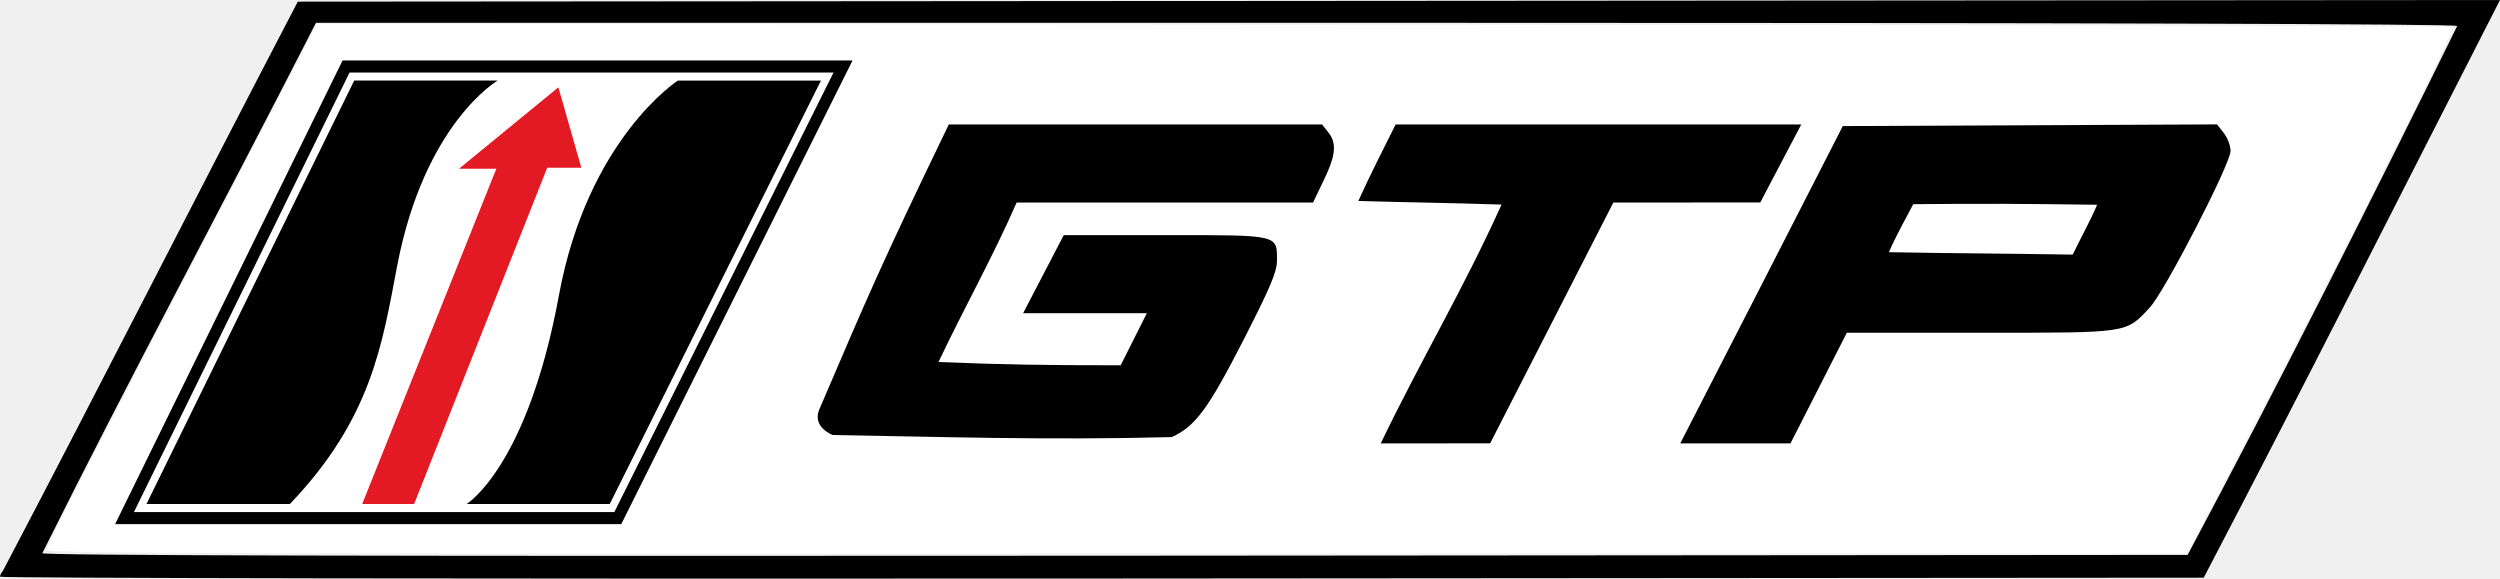
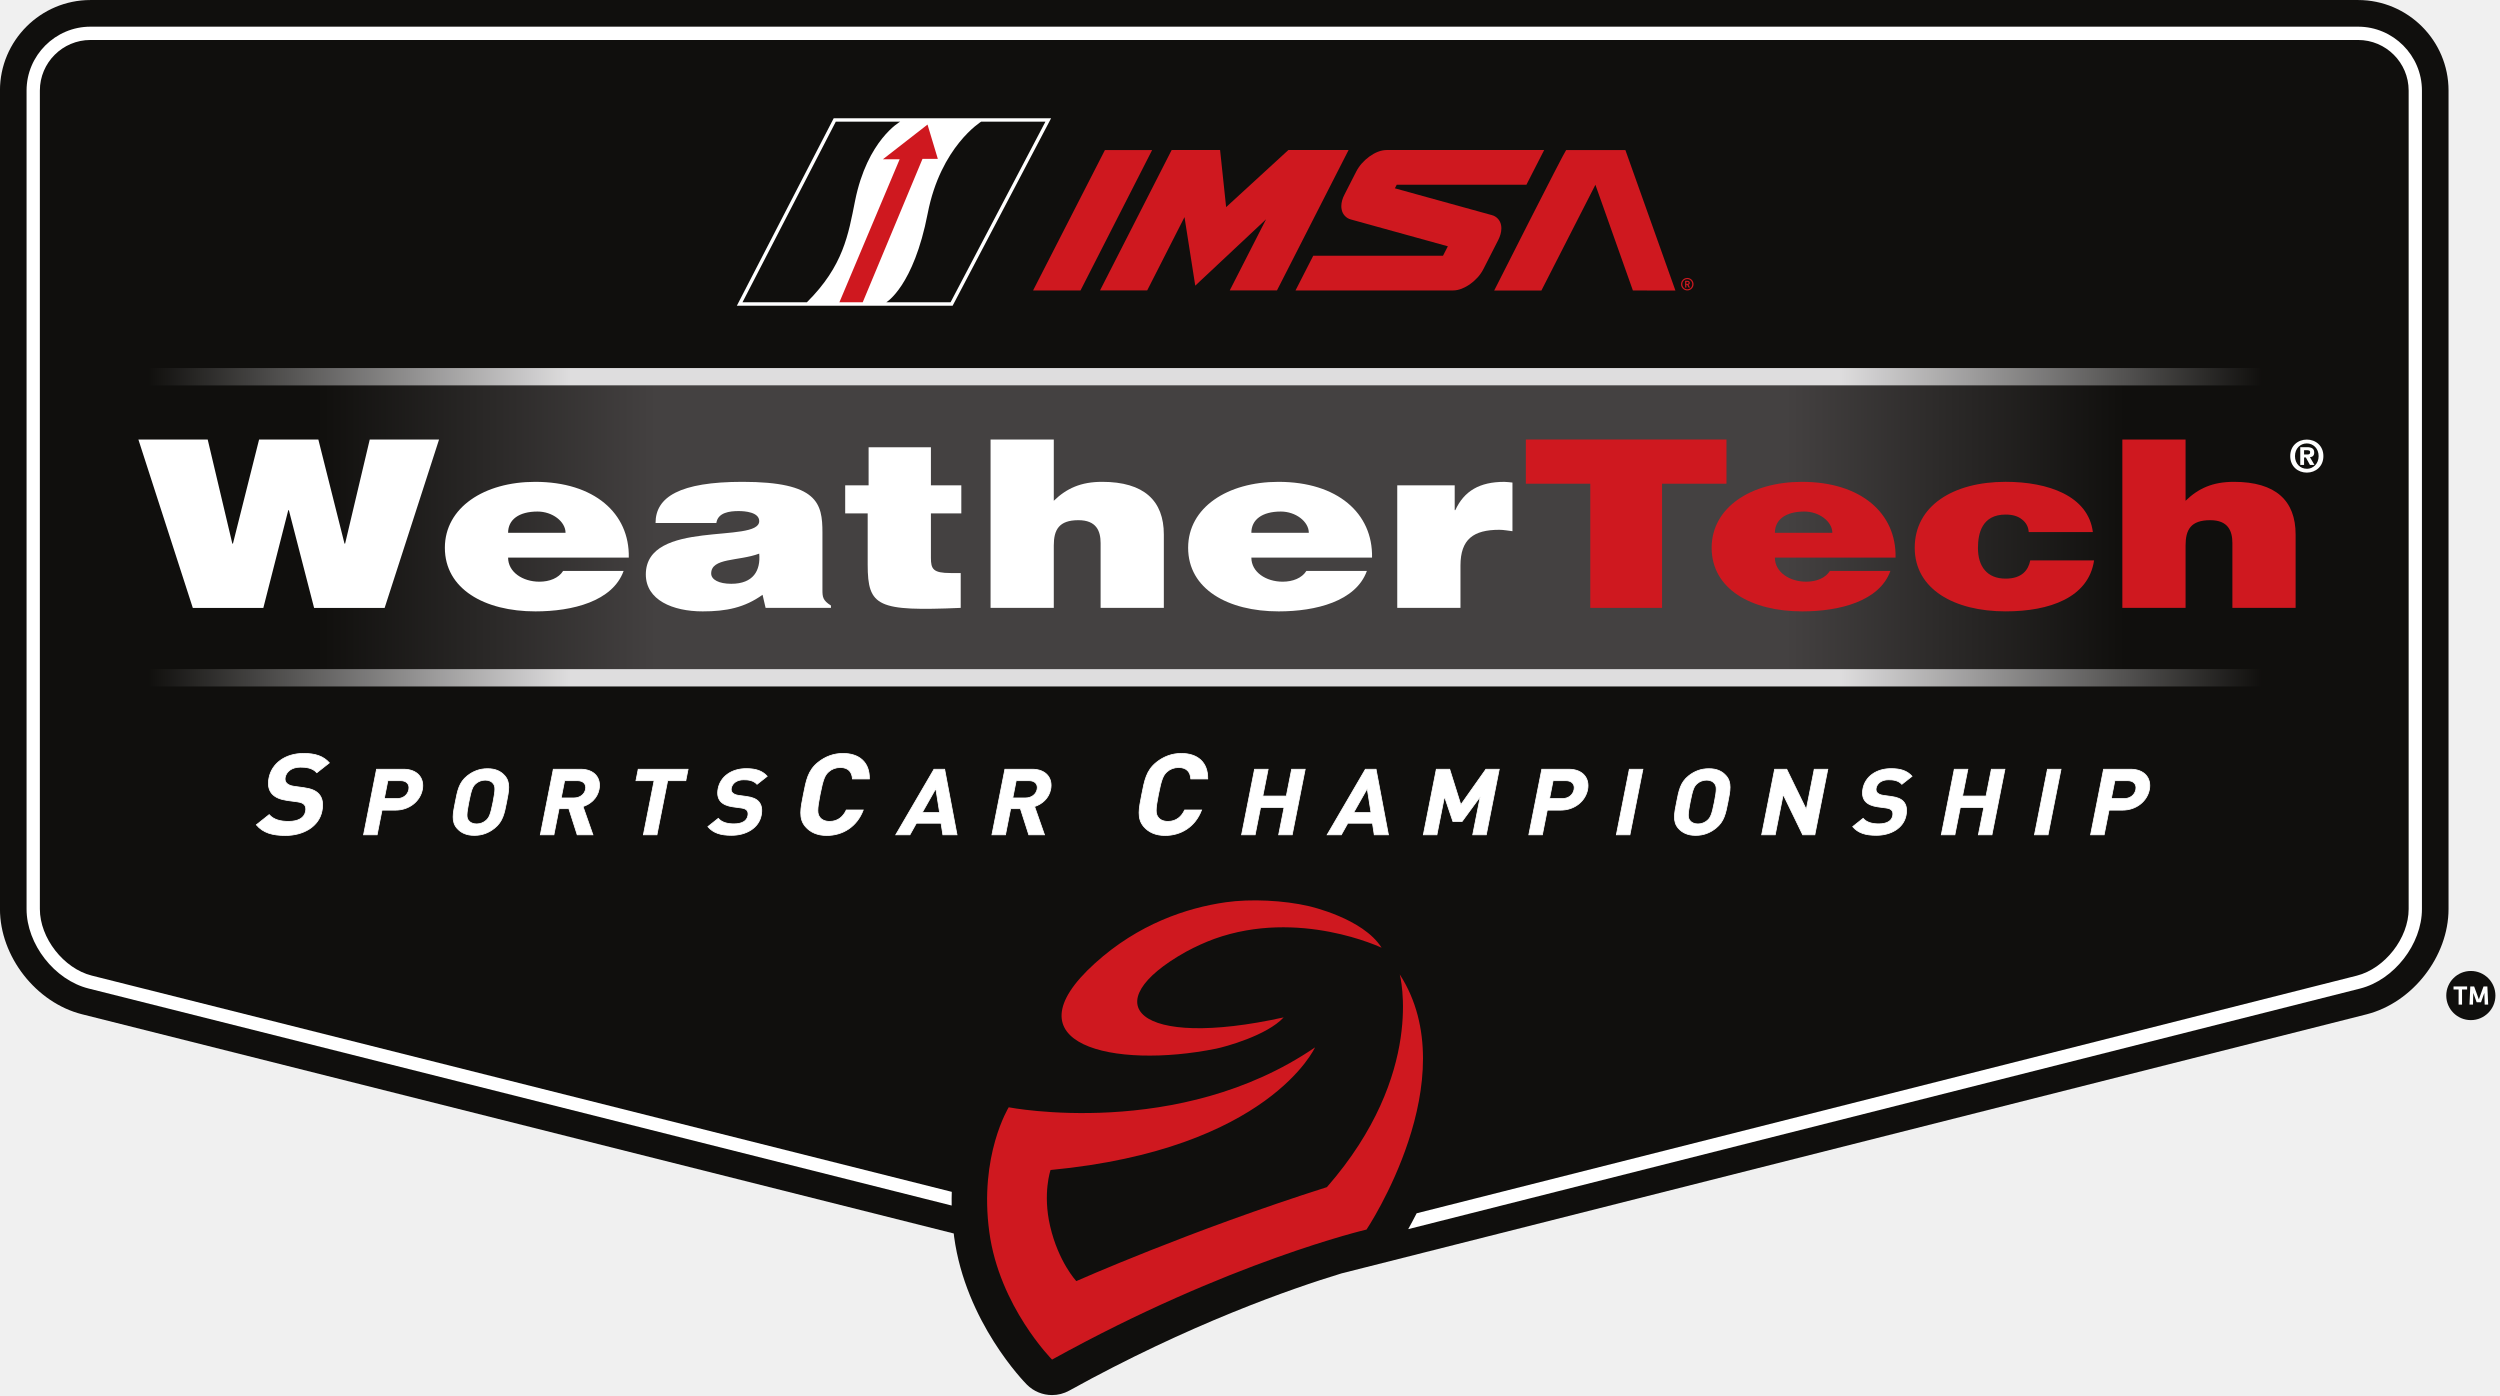
- <svg xmlns="http://www.w3.org/2000/svg" width="368.711" height="85.341" version="1.1" viewBox="0 0 368.711 85.341">
+ <svg xmlns="http://www.w3.org/2000/svg" width="416.53" height="232.43" version="1.1" viewBox="0 0 416.53 232.43" xml:space="preserve">
  <defs>
-     <clipPath id="vlpa">
-       <path d="m0 216h684.1v-216h-684.1z" />
+     <clipPath id="vlpd">
+       <path d="m0 252h396v-252h-396z" />
+     </clipPath>
+     <linearGradient id="vlpa" x2="1" gradientTransform="matrix(279.86 0 0 -279.86 57.97 146.9)" gradientUnits="userSpaceOnUse">
+       <stop style="stop-color:#100f0d" offset="0" />
+       <stop style="stop-color:#100f0d" offset=".1" />
+       <stop style="stop-color:#444141" offset=".25" />
+       <stop style="stop-color:#444141" offset=".75" />
+       <stop style="stop-color:#100f0d" offset=".9" />
+       <stop style="stop-color:#100f0d" offset=".971" />
+       <stop style="stop-color:#100f0d" offset="1" />
+     </linearGradient>
+     <linearGradient id="vlpc" x2="1" gradientTransform="matrix(263.74 0 0 263.74 64.031 165.73)" gradientUnits="userSpaceOnUse">
+       <stop style="stop-color:#100f0d" offset="0" />
+       <stop style="stop-color:#deddde" offset=".2" />
+       <stop style="stop-color:#deddde" offset=".8" />
+       <stop style="stop-color:#100f0d" offset="1" />
+     </linearGradient>
+     <linearGradient id="vlpb" x2="1" gradientTransform="matrix(263.74 0 0 263.74 64.031 128.1)" gradientUnits="userSpaceOnUse">
+       <stop style="stop-color:#100f0d" offset="0" />
+       <stop style="stop-color:#deddde" offset=".2" />
+       <stop style="stop-color:#deddde" offset=".8" />
+       <stop style="stop-color:#100f0d" offset="1" />
+     </linearGradient>
+     <clipPath id="vlpe">
+       <path d="m0 252h396v-252h-396z" />
    </clipPath>
  </defs>
-   <g transform="translate(-15.50563 -69.42271)">
-     <path d="m22.442 150.468c0-0.618 8.487-17.249 23.527-46.104 4.655-8.931 10.23-19.656 12.389-23.832l3.925-7.594 157.394 0.113c86.567 0.062 157.499 0.219 157.628 0.347 0.376 0.376-22.014 44.87-34.909 69.372l-4.369 8.302h-157.792c-146.6 0-157.792-0.043-157.792-0.604z" fill="#fff" stroke-width="1.797" />
-     <path d="m15.506 154.481c0-0.212 0.187-0.59 0.416-0.841 14.087-26.808 28.81-55.835 43.504-83.976l324.791-0.241c-14.545 28.411-28.887 56.928-43.697 85.201l-162.507 0.121c-89.379 0.066-162.507-0.052-162.507-0.264zm362.4-81.226c0-0.306-55.119-0.47-157.9-0.47h-157.9c-14.352 28.097-27.231 51.862-40.36 78.222 0 0.345 48.952 0.462 158.202 0.378l158.202-0.121c13.217-24.769 27.603-53.303 39.757-78.01zm-241.612 56.659c7.354-17.169 9.109-21.376 19.149-42.137h55.046l0.995 1.265c1.362 1.732 0.728 3.879-0.666 6.789l-1.661 3.466h-43.714c-3.483 7.965-7.662 15.392-11.524 23.516 9.682 0.399 16.148 0.484 26.869 0.484 1.287-2.56 2.574-5.12 3.861-7.68h-18.251c1.999-3.84 3.998-7.68 5.997-11.52h14.927c16.932 0 16.516-0.095 16.516 3.782 0 1.624-0.976 3.936-4.92 11.648-5.217 10.203-7.119 12.78-10.599 14.36-18.685 0.484-34.764-0.064-50-0.305 0 0-3.002-1.121-2.025-3.668zm100.664-30.318c-8.424-0.274-12.802-0.294-21.12-0.534 1.836-4.038 3.388-7.041 5.501-11.285h59.827c-2.016 3.835-4.032 7.67-6.048 11.504-7.223 5e-3 -14.447 0.011-21.67 0.016l-18.17 35.513-16.134 6e-3c5.932-12.329 12.081-22.532 17.814-35.22zm50.33-11.579c18.398-0.083 55.194-0.248 55.194-0.248l0.998 1.269c0.549 0.698 0.998 1.886 0.998 2.641 0 1.917-9.76 20.829-11.942 23.139-3.573 3.783-2.867 3.679-24.976 3.679h-19.676c-2.77 5.44-5.539 10.88-8.309 16.32h-16.258c8.009-15.591 15.996-31.192 23.971-46.8zm37.51 11.604c-11.548-0.152-16.832-0.181-27.12-0.084-1.228 2.338-2.546 4.666-3.585 7.08 9.62 0.181 16.273 0.175 27.105 0.356 1.244-2.566 2.652-5.097 3.6-7.352z" stroke-width=".48" />
-     <g transform="matrix(.8634702 0 0 -.9093305 -77.90621 192.4953)">
-       <g clip-path="url(#vlpa)">
-         <g transform="matrix(.6520807 0 0 .6520807 88.30193 17.51426)">
-           <g transform="translate(253.8,165.66)">
-             <path d="m0 0h-133.58l-59.576-115.32h132.58z" />
-           </g>
-           <g transform="translate(191.41,53.341)">
-             <path d="m0 0h-125.84l56.476 109.32h126.78z" fill="#fff" />
-           </g>
-           <g transform="translate(182.76,138.98)">
-             <path d="m0 0h-8.936l-34.86-83.635h-13.603l35.131 83.383h-9.78l26.036 20.258z" fill="#e31a23" fill-rule="evenodd" />
-           </g>
-           <g transform="translate(160.83,160.66)">
-             <path d="m0 0s-19.195-10.596-26.33-46.186c-3.925-19.584-6.75-37.944-28.079-59.132h-37.564l54.41 105.32z" />
-           </g>
-           <g transform="translate(152.72,55.34)">
-             <path d="m0 0s15.894 9.187 24.153 51.82c7.56 39.024 31.167 53.498 31.167 53.498h37.486l-55.32-105.32z" />
-           </g>
+   <g transform="matrix(1.3333 0 0 -1.3333 -60.419 283.73)">
+     <g clip-path="url(#vlpd)">
+       <g transform="translate(339.99 212.8)">
+         <path d="m0 0h-283.37c-6.236 0-11.309-5.073-11.309-11.308v-102.28c0-5.93 4.505-11.708 10.258-13.155l108.93-27.392c0.019-0.138 0.025-0.269 0.044-0.409 1.439-10.655 8.776-18.16 9.088-18.473 0.854-0.861 1.997-1.311 3.151-1.311 0.735 0 1.472 0.182 2.146 0.555 15.03 8.323 27.785 12.752 34.034 14.652l128.08 32.37c5.747 1.453 10.248 7.236 10.248 13.163v102.28c0 6.235-5.073 11.308-11.307 11.308" style="fill:#100f0d" />
+       </g>
+       <g transform="translate(339.99 209.47)">
+         <path d="m0 0h-283.37c-4.391 0-7.985-3.592-7.985-7.982v-102.28c0-4.39 3.486-8.86 7.743-9.93l107.86-27.122c-9e-3 0.586-4e-3 1.154 0.013 1.712l-107.47 27.023c-3.513 0.885-6.484 4.694-6.484 8.317v102.28c0 3.485 2.836 6.319 6.32 6.319h283.37c3.484 0 6.318-2.834 6.318-6.319v-102.28c0-3.624-2.969-7.438-6.483-8.327l-117.48-29.693c-0.377-0.739-0.735-1.405-1.054-1.981l118.94 30.062c4.256 1.075 7.738 5.549 7.738 9.939v102.28c0 4.39-3.591 7.982-7.98 7.982" style="fill:#fff" />
+       </g>
+       <g transform="translate(211.13 64.456)">
+         <path d="m0 0c-17.024-5.401-31.316-11.742-31.316-11.742s-2.229 2.374-3.273 6.865c-0.954 4.108 0.055 7.018 0.055 7.018 27.294 2.596 33.048 15.323 33.048 15.323-17.019-11.646-38.278-7.487-38.278-7.487s-3.724-6.031-2.425-15.584c1.254-9.304 7.841-15.944 7.841-15.944 22.109 12.244 39.297 16.25 39.297 16.25s12.576 18.822 4.153 31.88c0 0 3.321-12.351-9.102-26.579" style="fill:#cf181f" />
+       </g>
+       <g transform="translate(197.31 81.765)">
+         <path d="m0 0c1.053 0.213 6.322 1.629 8.414 3.902-18.4-4.067-23.779 1.728-12.216 8.198 1.191 0.645 2.377 1.182 3.542 1.611 10.606 3.817 20.913-1.103 20.913-1.103-2.33 3.699-9.017 5.175-9.133 5.206-3.071 0.71-7.194 0.927-10.355 0.475-4.873-0.7-10.904-2.706-16.334-7.624-11.204-10.143 2.32-13.272 15.169-10.665" style="fill:#cf181f" />
+       </g>
+     </g>
+     <path d="m57.97 129.17h279.86v35.461h-279.86z" style="fill:url(#vlpa)" />
+     <path d="m64.031 164.64h263.74v2.17h-263.74z" style="fill:url(#vlpc)" />
+     <path d="m64.031 127.02h263.74v2.17h-263.74z" style="fill:url(#vlpb)" />
+     <g transform="translate(16.687 6.0351)">
+       <g transform="translate(-17.249 -6.7645)" clip-path="url(#vlpe)">
+         <g transform="translate(334.22 156.74)">
+           <path d="m0 0c0.213 0 0.339 0.044 0.339 0.29 0 0.229-0.246 0.245-0.426 0.245h-0.334v-0.535zm-0.421-1.311h-0.475v2.223h0.831c0.573 0 0.912-0.164 0.912-0.672 0-0.409-0.241-0.557-0.535-0.579l0.567-0.972h-0.563l-0.512 0.934h-0.225zm0.345 2.693c-0.82 0-1.481-0.634-1.481-1.584s0.661-1.59 1.481-1.584v-6e-3c0.797 0 1.474 0.64 1.474 1.59s-0.677 1.584-1.474 1.584m0-3.649c-1.099 0-2.075 0.76-2.075 2.065s0.976 2.064 2.075 2.064c1.092 0 2.069-0.759 2.069-2.064s-0.977-2.065-2.069-2.065" style="fill:#fff" />
+         </g>
+         <g transform="translate(88.927 145.6)">
+           <path d="m0 0h0.076l3.077 13.003h8.661l-6.799-21.039h-8.814l-3.153 12.215h-0.075l-3.116-12.215h-8.813l-6.799 21.039h8.661l3.076-13.003h0.077l3.267 13.003h7.407z" style="fill:#fff" />
+         </g>
+         <g transform="translate(116.55 146.95)">
+           <path d="m0 0c0 1.402-1.633 2.659-3.495 2.659-2.355 0-3.684-1.023-3.684-2.659zm-7.179-3.098c0-1.811 1.823-3.009 3.912-3.009 1.254 0 2.393 0.438 2.963 1.344h7.56c-1.368-3.799-6.382-5.055-11.017-5.055-6.382 0-11.32 2.805-11.32 7.948 0 5.026 4.9 8.24 11.282 8.24 7.37 0 11.815-3.915 11.701-9.468z" style="fill:#fff" />
+         </g>
+         <g transform="translate(140.75 144.35)">
+           <path d="m0 0c-2.583-0.964-6.002-0.497-6.002-2.484 0-0.76 0.95-1.286 2.507-1.286 2.773 0 3.685 1.666 3.495 3.77m0.798-6.78-0.38 1.637c-2.241-1.607-4.521-2.075-7.483-2.075-3.762 0-7.104 1.432-7.104 4.617 0 6.955 14.169 3.799 14.169 6.663 0 1.11-1.748 1.256-2.583 1.256-1.102 0-2.584-0.175-2.773-1.49h-7.598c0 3.243 3.001 5.143 10.865 5.143 9.421 0 9.99-2.689 9.99-6.341v-7.159c0-0.877 0.038-1.316 1.064-1.958v-0.293z" style="fill:#fff" />
+         </g>
+         <g transform="translate(165.93 137.57)">
+           <path d="m0 0c-10.371-0.438-11.625 0.117-11.625 5.406v6.4h-2.811v3.506h2.926v4.763h7.787v-4.763h3.799v-3.506h-3.799v-5.553c0-1.402 0.266-1.899 2.469-1.899h1.254z" style="fill:#fff" />
+         </g>
+         <g transform="translate(169.66 158.61)">
+           <path d="m0 0h7.901v-7.656c1.596 1.549 3.382 2.367 6.041 2.367 5.242 0 7.711-2.367 7.711-6.575v-9.176h-7.901v8.095c0 1.519-0.532 2.864-2.773 2.864-2.432 0-3.078-1.198-3.078-3.156v-7.803h-7.901z" style="fill:#fff" />
+         </g>
+         <g transform="translate(209.43 146.95)">
+           <path d="m0 0c0 1.402-1.634 2.659-3.495 2.659-2.356 0-3.685-1.023-3.685-2.659zm-7.18-3.098c0-1.811 1.824-3.009 3.913-3.009 1.253 0 2.393 0.438 2.963 1.344h7.56c-1.368-3.799-6.382-5.055-11.017-5.055-6.382 0-11.32 2.805-11.32 7.948 0 5.026 4.9 8.24 11.282 8.24 7.369 0 11.815-3.915 11.7-9.468z" style="fill:#fff" />
+         </g>
+         <g transform="translate(220.48 152.88)">
+           <path d="m0 0h7.18v-3.097h0.076c1.101 2.396 3.039 3.535 6.116 3.535 0.342 0 0.684-0.058 1.025-0.087v-6.078c-0.532 0.058-1.101 0.175-1.633 0.175-3.229 0-4.863-1.169-4.863-4.47v-5.29h-7.901z" style="fill:#fff" />
+         </g>
+         <g transform="translate(236.55 158.61)">
+           <path d="m0 0h25.071v-5.523h-8.052v-15.517h-8.965v15.517h-8.054z" style="fill:#cf181f" />
+         </g>
+         <g transform="translate(274.85 146.95)">
+           <path d="m0 0c0 1.402-1.634 2.659-3.495 2.659-2.356 0-3.685-1.023-3.685-2.659zm-7.18-3.098c0-1.811 1.824-3.009 3.913-3.009 1.253 0 2.393 0.438 2.963 1.344h7.56c-1.368-3.799-6.382-5.055-11.017-5.055-6.382 0-11.32 2.805-11.32 7.948 0 5.026 4.9 8.24 11.282 8.24 7.369 0 11.815-3.915 11.7-9.468z" style="fill:#cf181f" />
+         </g>
+         <g transform="translate(299.39 147.04)">
+           <path d="m0 0c-0.037 0.672-0.342 1.198-0.836 1.578-0.493 0.409-1.177 0.614-2.051 0.614-2.963 0-3.457-2.367-3.457-4.179 0-2.308 1.14-3.828 3.457-3.828 2.051 0 2.85 1.081 3.077 2.279h7.978c-0.685-4.646-5.547-6.37-11.055-6.37-6.42 0-11.358 2.776-11.358 7.948 0 5.231 4.786 8.241 11.358 8.241 5.319 0 10.333-1.754 10.903-6.283z" style="fill:#cf181f" />
+         </g>
+         <g transform="translate(311.09 158.61)">
+           <path d="m0 0h7.901v-7.656c1.596 1.549 3.381 2.367 6.04 2.367 5.243 0 7.711-2.367 7.711-6.575v-9.176h-7.901v8.095c0 1.519-0.531 2.864-2.772 2.864-2.432 0-3.078-1.198-3.078-3.156v-7.803h-7.901z" style="fill:#cf181f" />
+         </g>
+         <g transform="translate(81.548 109.13)">
+           <path d="m0 0c-1.62 0-2.785 0.325-3.637 1.331l1.603 1.273c0.549-0.636 1.421-0.849 2.411-0.849 1.23 0 1.977 0.439 2.137 1.247 0.07 0.354 0.024 0.651-0.162 0.85-0.174 0.184-0.393 0.283-0.874 0.354l-1.257 0.169c-0.89 0.128-1.511 0.396-1.905 0.836-0.415 0.481-0.541 1.133-0.373 1.981 0.357 1.799 2.016 3.06 4.326 3.06 1.469 0 2.467-0.341 3.217-1.176l-1.564-1.231c-0.554 0.608-1.348 0.693-2.052 0.693-1.11 0-1.766-0.58-1.902-1.274-0.051-0.255-0.015-0.525 0.172-0.722 0.173-0.185 0.487-0.34 0.911-0.396l1.226-0.17c0.951-0.127 1.515-0.383 1.886-0.78 0.47-0.509 0.578-1.246 0.401-2.138-0.385-1.954-2.329-3.058-4.564-3.058" style="fill:#fff" />
+           <path d="m0 0c-1.62 0-2.785 0.325-3.637 1.331l1.603 1.273c0.549-0.636 1.421-0.849 2.411-0.849 1.23 0 1.977 0.439 2.137 1.247 0.07 0.354 0.024 0.651-0.162 0.85-0.174 0.184-0.393 0.283-0.874 0.354l-1.257 0.169c-0.89 0.128-1.511 0.396-1.905 0.836-0.415 0.481-0.541 1.133-0.373 1.981 0.357 1.799 2.016 3.06 4.326 3.06 1.469 0 2.467-0.341 3.217-1.176l-1.564-1.231c-0.554 0.608-1.348 0.693-2.052 0.693-1.11 0-1.766-0.58-1.902-1.274-0.051-0.255-0.015-0.525 0.172-0.722 0.173-0.185 0.487-0.34 0.911-0.396l1.226-0.17c0.951-0.127 1.515-0.383 1.886-0.78 0.47-0.509 0.578-1.246 0.401-2.138-0.385-1.954-2.329-3.058-4.564-3.058z" style="fill:none;stroke-miterlimit:10;stroke-width:.098;stroke:#fff" />
+         </g>
+         <g transform="translate(95.928 115.98)">
+           <path d="m0 0h-1.585l-0.443-2.244h1.585c0.767 0 1.342 0.449 1.475 1.116 0.132 0.668-0.264 1.128-1.032 1.128m-0.644-3.684h-1.669l-0.611-3.084h-1.695l1.622 8.196h3.365c1.792 0 2.635-1.162 2.36-2.556-0.276-1.392-1.58-2.556-3.372-2.556" style="fill:#fff" />
+           <path d="m0 0h-1.585l-0.443-2.244h1.585c0.767 0 1.342 0.449 1.475 1.116 0.132 0.668-0.264 1.128-1.032 1.128zm-0.644-3.684h-1.669l-0.611-3.084h-1.695l1.622 8.196h3.365c1.792 0 2.635-1.162 2.36-2.556-0.276-1.392-1.58-2.556-3.372-2.556z" style="fill:none;stroke-miterlimit:10;stroke-width:.098;stroke:#fff" />
+         </g>
+         <g transform="translate(107.52 115.61)">
+           <path d="m0 0c-0.191 0.265-0.535 0.438-0.998 0.438s-0.889-0.173-1.185-0.438c-0.397-0.345-0.557-0.726-0.87-2.302-0.311-1.577-0.301-1.957-0.041-2.302 0.192-0.264 0.548-0.437 1.011-0.437s0.875 0.173 1.172 0.437c0.397 0.345 0.57 0.725 0.882 2.302 0.312 1.576 0.29 1.957 0.029 2.302m0.153-5.571c-0.723-0.575-1.531-0.898-2.518-0.898-0.988 0-1.68 0.323-2.176 0.898-0.713 0.83-0.486 1.853-0.206 3.269s0.459 2.441 1.5 3.27c0.724 0.575 1.544 0.896 2.531 0.896s1.667-0.321 2.163-0.896c0.714-0.829 0.498-1.854 0.218-3.27s-0.47-2.439-1.512-3.269" style="fill:#fff" />
+           <path d="m0 0c-0.191 0.265-0.535 0.438-0.998 0.438s-0.889-0.173-1.185-0.438c-0.397-0.345-0.557-0.726-0.87-2.302-0.311-1.577-0.301-1.957-0.041-2.302 0.192-0.264 0.548-0.437 1.011-0.437s0.875 0.173 1.172 0.437c0.397 0.345 0.57 0.725 0.882 2.302 0.312 1.576 0.29 1.957 0.029 2.302zm0.153-5.571c-0.723-0.575-1.531-0.898-2.518-0.898-0.988 0-1.68 0.323-2.176 0.898-0.713 0.83-0.486 1.853-0.206 3.269s0.459 2.441 1.5 3.27c0.724 0.575 1.544 0.896 2.531 0.896s1.667-0.321 2.163-0.896c0.714-0.829 0.498-1.854 0.218-3.27s-0.47-2.439-1.512-3.269z" style="fill:none;stroke-miterlimit:10;stroke-width:.098;stroke:#fff" />
+         </g>
+         <g transform="translate(118.03 115.98)">
+           <path d="m0 0h-1.597l-0.427-2.163h1.596c0.744 0 1.321 0.448 1.446 1.081 0.126 0.634-0.274 1.082-1.018 1.082m-0.022-6.768-1.048 3.27h-1.219l-0.647-3.27h-1.695l1.622 8.196h3.402c1.768 0 2.59-1.14 2.319-2.51-0.228-1.15-1.112-1.864-2.011-2.152l1.239-3.534z" style="fill:#fff" />
+           <path d="m0 0h-1.597l-0.427-2.163h1.596c0.744 0 1.321 0.448 1.446 1.081 0.126 0.634-0.274 1.082-1.018 1.082zm-0.022-6.768-1.048 3.27h-1.219l-0.647-3.27h-1.695l1.622 8.196h3.402c1.768 0 2.59-1.14 2.319-2.51-0.228-1.15-1.112-1.864-2.011-2.152l1.239-3.534z" style="fill:none;stroke-miterlimit:10;stroke-width:.098;stroke:#fff" />
+         </g>
+         <g transform="translate(129.31 115.98)">
+           <path d="m0 0-1.339-6.768h-1.694l1.339 6.768h-2.268l0.283 1.428h6.23l-0.283-1.428z" style="fill:#fff" />
+           <path d="m0 0-1.339-6.768h-1.694l1.339 6.768h-2.268l0.283 1.428h6.23l-0.283-1.428z" style="fill:none;stroke-miterlimit:10;stroke-width:.098;stroke:#fff" />
+         </g>
+         <g transform="translate(137.29 109.15)">
+           <path d="m0 0c-1.316 0-2.264 0.265-2.956 1.082l1.303 1.036c0.446-0.517 1.155-0.69 1.96-0.69 1 0 1.606 0.356 1.736 1.012 0.058 0.288 0.02 0.53-0.132 0.691-0.14 0.149-0.319 0.23-0.71 0.288l-1.021 0.138c-0.723 0.104-1.229 0.322-1.549 0.678-0.336 0.392-0.439 0.922-0.302 1.613 0.289 1.462 1.638 2.485 3.516 2.485 1.194 0 2.006-0.275 2.614-0.955l-1.271-1.001c-0.451 0.495-1.095 0.564-1.667 0.564-0.903 0-1.435-0.472-1.547-1.036-0.041-0.207-0.011-0.426 0.14-0.588 0.141-0.148 0.397-0.275 0.74-0.322l0.997-0.138c0.772-0.103 1.231-0.31 1.533-0.633 0.382-0.414 0.47-1.012 0.327-1.738-0.315-1.589-1.895-2.486-3.711-2.486" style="fill:#fff" />
+           <path d="m0 0c-1.316 0-2.264 0.265-2.956 1.082l1.303 1.036c0.446-0.517 1.155-0.69 1.96-0.69 1 0 1.606 0.356 1.736 1.012 0.058 0.288 0.02 0.53-0.132 0.691-0.14 0.149-0.319 0.23-0.71 0.288l-1.021 0.138c-0.723 0.104-1.229 0.322-1.549 0.678-0.336 0.392-0.439 0.922-0.302 1.613 0.289 1.462 1.638 2.485 3.516 2.485 1.194 0 2.006-0.275 2.614-0.955l-1.271-1.001c-0.451 0.495-1.095 0.564-1.667 0.564-0.903 0-1.435-0.472-1.547-1.036-0.041-0.207-0.011-0.426 0.14-0.588 0.141-0.148 0.397-0.275 0.74-0.322l0.997-0.138c0.772-0.103 1.231-0.31 1.533-0.633 0.382-0.414 0.47-1.012 0.327-1.738-0.315-1.589-1.895-2.486-3.711-2.486z" style="fill:none;stroke-miterlimit:10;stroke-width:.098;stroke:#fff" />
+         </g>
+         <g transform="translate(149.19 109.13)">
+           <path d="m0 0c-1.17 0-2.052 0.396-2.661 1.104-0.879 1.02-0.599 2.28-0.255 4.022 0.345 1.741 0.564 3.002 1.846 4.021 0.89 0.707 1.928 1.105 3.098 1.105 1.995 0 3.343-1.077 3.3-3.187h-2.115c-0.05 0.807-0.467 1.43-1.517 1.43-0.57 0-1.074-0.197-1.438-0.523-0.489-0.425-0.705-0.907-1.089-2.846-0.384-1.94-0.358-2.422-0.037-2.847 0.235-0.325 0.661-0.524 1.231-0.524 1.049 0 1.713 0.623 2.082 1.431h2.116c-0.792-2.111-2.581-3.186-4.561-3.186" style="fill:#fff" />
+           <path d="m0 0c-1.17 0-2.052 0.396-2.661 1.104-0.879 1.02-0.599 2.28-0.255 4.022 0.345 1.741 0.564 3.002 1.846 4.021 0.89 0.707 1.928 1.105 3.098 1.105 1.995 0 3.343-1.077 3.3-3.187h-2.115c-0.05 0.807-0.467 1.43-1.517 1.43-0.57 0-1.074-0.197-1.438-0.523-0.489-0.425-0.705-0.907-1.089-2.846-0.384-1.94-0.358-2.422-0.037-2.847 0.235-0.325 0.661-0.524 1.231-0.524 1.049 0 1.713 0.623 2.082 1.431h2.116c-0.792-2.111-2.581-3.186-4.561-3.186z" style="fill:none;stroke-miterlimit:10;stroke-width:.098;stroke:#fff" />
+         </g>
+         <g transform="translate(162.82 114.99)">
+           <path d="m0 0-1.687-2.981h2.158zm0.88-5.778-0.225 1.45h-3.085l-0.81-1.45h-1.769l4.78 8.195h1.33l1.547-8.195z" style="fill:#fff" />
+           <path d="m0 0-1.687-2.981h2.158zm0.88-5.778-0.225 1.45h-3.085l-0.81-1.45h-1.769l4.78 8.195h1.33l1.547-8.195z" style="fill:none;stroke-miterlimit:10;stroke-width:.098;stroke:#fff" />
+         </g>
+         <g transform="translate(174.46 115.98)">
+           <path d="m0 0h-1.597l-0.427-2.163h1.596c0.744 0 1.321 0.448 1.446 1.081 0.126 0.634-0.274 1.082-1.018 1.082m-0.022-6.768-1.048 3.27h-1.219l-0.647-3.27h-1.695l1.622 8.196h3.402c1.768 0 2.59-1.14 2.319-2.51-0.228-1.15-1.112-1.864-2.011-2.152l1.239-3.534z" style="fill:#fff" />
+           <path d="m0 0h-1.597l-0.427-2.163h1.596c0.744 0 1.321 0.448 1.446 1.081 0.126 0.634-0.274 1.082-1.018 1.082zm-0.022-6.768-1.048 3.27h-1.219l-0.647-3.27h-1.695l1.622 8.196h3.402c1.768 0 2.59-1.14 2.319-2.51-0.228-1.15-1.112-1.864-2.011-2.152l1.239-3.534z" style="fill:none;stroke-miterlimit:10;stroke-width:.098;stroke:#fff" />
+         </g>
+         <g transform="translate(191.47 109.13)">
+           <path d="m0 0c-1.17 0-2.052 0.396-2.661 1.104-0.879 1.02-0.599 2.28-0.255 4.022 0.345 1.741 0.564 3.002 1.846 4.021 0.89 0.707 1.928 1.105 3.098 1.105 1.995 0 3.343-1.077 3.3-3.187h-2.115c-0.05 0.807-0.467 1.43-1.517 1.43-0.57 0-1.074-0.197-1.438-0.523-0.489-0.425-0.705-0.907-1.089-2.846-0.384-1.94-0.358-2.422-0.037-2.847 0.235-0.325 0.661-0.524 1.231-0.524 1.049 0 1.713 0.623 2.082 1.431h2.116c-0.792-2.111-2.581-3.186-4.561-3.186" style="fill:#fff" />
+           <path d="m0 0c-1.17 0-2.052 0.396-2.661 1.104-0.879 1.02-0.599 2.28-0.255 4.022 0.345 1.741 0.564 3.002 1.846 4.021 0.89 0.707 1.928 1.105 3.098 1.105 1.995 0 3.343-1.077 3.3-3.187h-2.115c-0.05 0.807-0.467 1.43-1.517 1.43-0.57 0-1.074-0.197-1.438-0.523-0.489-0.425-0.705-0.907-1.089-2.846-0.384-1.94-0.358-2.422-0.037-2.847 0.235-0.325 0.661-0.524 1.231-0.524 1.049 0 1.713 0.623 2.082 1.431h2.116c-0.792-2.111-2.581-3.186-4.561-3.186z" style="fill:none;stroke-miterlimit:10;stroke-width:.098;stroke:#fff" />
+         </g>
+         <g transform="translate(205.66 109.21)">
+           <path d="m0 0 0.679 3.43h-2.938l-0.679-3.43h-1.695l1.622 8.195h1.696l-0.664-3.349h2.938l0.663 3.349h1.695l-1.622-8.195z" style="fill:#fff" />
+           <path d="m0 0 0.679 3.43h-2.938l-0.679-3.43h-1.695l1.622 8.195h1.696l-0.664-3.349h2.938l0.663 3.349h1.695l-1.622-8.195z" style="fill:none;stroke-miterlimit:10;stroke-width:.098;stroke:#fff" />
+         </g>
+         <g transform="translate(216.73 114.99)">
+           <path d="m0 0-1.687-2.981h2.158zm0.88-5.778-0.225 1.45h-3.085l-0.81-1.45h-1.769l4.78 8.195h1.33l1.547-8.195z" style="fill:#fff" />
+           <path d="m0 0-1.687-2.981h2.158zm0.88-5.778-0.225 1.45h-3.085l-0.81-1.45h-1.769l4.78 8.195h1.33l1.547-8.195z" style="fill:none;stroke-miterlimit:10;stroke-width:.098;stroke:#fff" />
+         </g>
+         <g transform="translate(229.91 109.21)">
+           <path d="m0 0 0.945 4.777-2.273-3.108h-1.146l-1.054 3.108-0.946-4.777h-1.695l1.622 8.195h1.671l1.391-4.431 3.131 4.431h1.671l-1.622-8.195z" style="fill:#fff" />
+           <path d="m0 0 0.945 4.777-2.273-3.108h-1.146l-1.054 3.108-0.946-4.777h-1.695l1.622 8.195h1.671l1.391-4.431 3.131 4.431h1.671l-1.622-8.195z" style="fill:none;stroke-miterlimit:10;stroke-width:.098;stroke:#fff" />
+         </g>
+         <g transform="translate(241.54 115.98)">
+           <path d="m0 0h-1.585l-0.443-2.244h1.585c0.767 0 1.342 0.449 1.475 1.116 0.132 0.668-0.264 1.128-1.032 1.128m-0.644-3.684h-1.669l-0.611-3.084h-1.695l1.622 8.196h3.365c1.792 0 2.635-1.162 2.36-2.556-0.276-1.392-1.58-2.556-3.372-2.556" style="fill:#fff" />
+           <path d="m0 0h-1.585l-0.443-2.244h1.585c0.767 0 1.342 0.449 1.475 1.116 0.132 0.668-0.264 1.128-1.032 1.128zm-0.644-3.684h-1.669l-0.611-3.084h-1.695l1.622 8.196h3.365c1.792 0 2.635-1.162 2.36-2.556-0.276-1.392-1.58-2.556-3.372-2.556z" style="fill:none;stroke-miterlimit:10;stroke-width:.098;stroke:#fff" />
+         </g>
+         <g transform="translate(247.86 109.21)">
+           <path d="m0 0 1.622 8.195h1.695l-1.622-8.195z" style="fill:#fff" />
+           <path d="m0 0 1.622 8.195h1.695l-1.622-8.195z" style="fill:none;stroke-miterlimit:10;stroke-width:.098;stroke:#fff" />
+         </g>
+         <g transform="translate(260.14 115.61)">
+           <path d="m0 0c-0.192 0.265-0.536 0.438-0.999 0.438s-0.887-0.173-1.184-0.438c-0.397-0.345-0.557-0.726-0.87-2.302-0.311-1.577-0.301-1.957-0.041-2.302 0.192-0.264 0.548-0.437 1.011-0.437s0.875 0.173 1.172 0.437c0.397 0.345 0.57 0.725 0.882 2.302 0.312 1.576 0.29 1.957 0.029 2.302m0.153-5.571c-0.723-0.575-1.531-0.898-2.518-0.898-0.988 0-1.68 0.323-2.176 0.898-0.713 0.83-0.486 1.853-0.206 3.269s0.459 2.441 1.5 3.27c0.724 0.575 1.544 0.896 2.531 0.896s1.667-0.321 2.163-0.896c0.714-0.829 0.498-1.854 0.218-3.27s-0.47-2.439-1.512-3.269" style="fill:#fff" />
+           <path d="m0 0c-0.192 0.265-0.536 0.438-0.999 0.438s-0.887-0.173-1.184-0.438c-0.397-0.345-0.557-0.726-0.87-2.302-0.311-1.577-0.301-1.957-0.041-2.302 0.192-0.264 0.548-0.437 1.011-0.437s0.875 0.173 1.172 0.437c0.397 0.345 0.57 0.725 0.882 2.302 0.312 1.576 0.29 1.957 0.029 2.302zm0.153-5.571c-0.723-0.575-1.531-0.898-2.518-0.898-0.988 0-1.68 0.323-2.176 0.898-0.713 0.83-0.486 1.853-0.206 3.269s0.459 2.441 1.5 3.27c0.724 0.575 1.544 0.896 2.531 0.896s1.667-0.321 2.163-0.896c0.714-0.829 0.498-1.854 0.218-3.27s-0.47-2.439-1.512-3.269z" style="fill:none;stroke-miterlimit:10;stroke-width:.098;stroke:#fff" />
+         </g>
+         <g transform="translate(271.15 109.21)">
+           <path d="m0 0-2.442 5.03-0.996-5.03h-1.695l1.622 8.195h1.512l2.445-5.018 0.993 5.018h1.695l-1.622-8.195z" style="fill:#fff" />
+           <path d="m0 0-2.442 5.03-0.996-5.03h-1.695l1.622 8.195h1.512l2.445-5.018 0.993 5.018h1.695l-1.622-8.195z" style="fill:none;stroke-miterlimit:10;stroke-width:.098;stroke:#fff" />
+         </g>
+         <g transform="translate(280.35 109.15)">
+           <path d="m0 0c-1.316 0-2.264 0.265-2.956 1.082l1.303 1.036c0.446-0.517 1.155-0.69 1.96-0.69 1 0 1.607 0.356 1.736 1.012 0.058 0.288 0.02 0.53-0.132 0.691-0.14 0.149-0.319 0.23-0.71 0.288l-1.021 0.138c-0.723 0.104-1.229 0.322-1.549 0.678-0.336 0.392-0.439 0.922-0.302 1.613 0.289 1.462 1.638 2.485 3.516 2.485 1.194 0 2.006-0.275 2.614-0.955l-1.271-1.001c-0.451 0.495-1.094 0.564-1.668 0.564-0.903 0-1.434-0.472-1.545-1.036-0.041-0.207-0.012-0.426 0.138-0.588 0.142-0.148 0.397-0.275 0.741-0.322l0.998-0.138c0.771-0.103 1.23-0.31 1.532-0.633 0.382-0.414 0.47-1.012 0.327-1.738-0.315-1.589-1.895-2.486-3.711-2.486" style="fill:#fff" />
+           <path d="m0 0c-1.316 0-2.264 0.265-2.956 1.082l1.303 1.036c0.446-0.517 1.155-0.69 1.96-0.69 1 0 1.607 0.356 1.736 1.012 0.058 0.288 0.02 0.53-0.132 0.691-0.14 0.149-0.319 0.23-0.71 0.288l-1.021 0.138c-0.723 0.104-1.229 0.322-1.549 0.678-0.336 0.392-0.439 0.922-0.302 1.613 0.289 1.462 1.638 2.485 3.516 2.485 1.194 0 2.006-0.275 2.614-0.955l-1.271-1.001c-0.451 0.495-1.094 0.564-1.668 0.564-0.903 0-1.434-0.472-1.545-1.036-0.041-0.207-0.012-0.426 0.138-0.588 0.142-0.148 0.397-0.275 0.741-0.322l0.998-0.138c0.771-0.103 1.23-0.31 1.532-0.633 0.382-0.414 0.47-1.012 0.327-1.738-0.315-1.589-1.895-2.486-3.711-2.486z" style="fill:none;stroke-miterlimit:10;stroke-width:.098;stroke:#fff" />
+         </g>
+         <g transform="translate(293.1 109.21)">
+           <path d="m0 0 0.679 3.43h-2.938l-0.679-3.43h-1.695l1.622 8.195h1.696l-0.664-3.349h2.938l0.663 3.349h1.695l-1.622-8.195z" style="fill:#fff" />
+           <path d="m0 0 0.679 3.43h-2.938l-0.679-3.43h-1.695l1.622 8.195h1.696l-0.664-3.349h2.938l0.663 3.349h1.695l-1.622-8.195z" style="fill:none;stroke-miterlimit:10;stroke-width:.098;stroke:#fff" />
+         </g>
+         <g transform="translate(300.11 109.21)">
+           <path d="m0 0 1.622 8.195h1.695l-1.622-8.195z" style="fill:#fff" />
+           <path d="m0 0 1.622 8.195h1.695l-1.622-8.195z" style="fill:none;stroke-miterlimit:10;stroke-width:.098;stroke:#fff" />
+         </g>
+         <g transform="translate(311.74 115.98)">
+           <path d="m0 0h-1.585l-0.443-2.244h1.585c0.767 0 1.342 0.449 1.475 1.116 0.132 0.668-0.264 1.128-1.032 1.128m-0.644-3.684h-1.669l-0.611-3.084h-1.695l1.622 8.196h3.365c1.792 0 2.635-1.162 2.36-2.556-0.276-1.392-1.58-2.556-3.372-2.556" style="fill:#fff" />
+           <path d="m0 0h-1.585l-0.443-2.244h1.585c0.767 0 1.342 0.449 1.475 1.116 0.132 0.668-0.264 1.128-1.032 1.128zm-0.644-3.684h-1.669l-0.611-3.084h-1.695l1.622 8.196h3.365c1.792 0 2.635-1.162 2.36-2.556-0.276-1.392-1.58-2.556-3.372-2.556z" style="fill:none;stroke-miterlimit:10;stroke-width:.098;stroke:#fff" />
+         </g>
+         <g transform="translate(357.71 89.127)">
+           <path d="m0 0c0-1.695-1.375-3.071-3.07-3.071-1.697 0-3.072 1.376-3.072 3.071s1.375 3.071 3.072 3.071c1.695 0 3.07-1.376 3.07-3.071" style="fill:#100f0d" />
+         </g>
+         <g transform="translate(353.11 89.883)">
+           <path d="m0 0h-0.634v0.379h1.698v-0.379h-0.635v-1.89h-0.429z" style="fill:#fff" />
+         </g>
+         <g transform="translate(355.91 88.286)">
+           <path d="m0 0h-0.545l-0.42 1.176-0.038-1.47h-0.438l0.101 2.27h0.481l0.587-1.613 0.585 1.613h0.482l0.101-2.27h-0.438l-0.039 1.47z" style="fill:#fff" />
+         </g>
+         <g transform="translate(178.29 199.4)">
+           <path d="m0 0h-28.622l-12.766-24.71h28.409z" style="fill:#100f0d" />
+         </g>
+         <g transform="translate(164.92 175.33)">
+           <path d="m0 0h-26.964l12.101 23.424h27.167z" style="fill:#fff" />
+         </g>
+         <g transform="translate(163.07 193.68)">
+           <path d="m0 0h-1.915l-7.47-17.921h-2.914l7.528 17.867h-2.096l5.578 4.341z" style="fill-rule:evenodd;fill:#cf181f" />
+         </g>
+         <g transform="translate(158.37 198.33)">
+           <path d="m0 0s-4.113-2.271-5.642-9.896c-0.841-4.197-1.446-8.131-6.017-12.671h-8.049l11.659 22.567z" style="fill:#100f0d" />
+         </g>
+         <g transform="translate(156.63 175.76)">
+           <path d="m0 0s3.406 1.969 5.175 11.104c1.62 8.362 6.679 11.463 6.679 11.463h8.032l-11.854-22.567z" style="fill:#100f0d" />
+         </g>
+         <g transform="translate(183.95 194.78)">
+           <path d="m0 0-8.979-17.547h5.928l8.95 17.547z" style="fill:#cf181f" />
+         </g>
+         <g transform="translate(206.88 194.79)">
+           <path d="m0 0-7.783-7.14-0.756 7.14h-6.049l-8.954-17.55h5.894l4.663 9.163 1.344-8.566 8.849 8.296-4.539-8.893h5.9l8.952 17.55z" style="fill:#cf181f" />
+         </g>
+         <g transform="translate(233.49 184.98)">
+           <path d="m0 0c0 0.132-4e-3 0.269-0.036 0.412-0.098 0.609-0.573 1.121-1.173 1.265l-12.097 3.344 0.234 0.449h16.206l2.215 4.335h-19.665c-0.376 0-0.75-0.076-1.121-0.225-0.362-0.142-0.71-0.339-1.05-0.585-0.343-0.248-0.657-0.536-0.946-0.857-0.29-0.33-0.527-0.679-0.714-1.047l-1.437-2.813c-0.269-0.507-0.414-1.009-0.414-1.486 0-0.146 0.013-0.288 0.045-0.425 0.1-0.592 0.568-1.102 1.168-1.245l12.098-3.347-0.605-1.18h-16.215l-2.216-4.338h19.676c0.362 0 0.731 0.076 1.107 0.225 0.367 0.148 0.722 0.341 1.062 0.591 0.343 0.243 0.653 0.529 0.938 0.838 0.287 0.324 0.529 0.681 0.72 1.062l1.824 3.572c0.25 0.5 0.396 0.978 0.396 1.455" style="fill:#cf181f" />
+         </g>
+         <g transform="translate(255.24 177.23)">
+           <path d="m0 0-6.25 17.547h-7.406c-0.288-0.326-8.988-17.547-8.988-17.547h5.898l6.748 13.213 4.686-13.212z" style="fill:#cf181f" />
+         </g>
+         <g transform="translate(256.75 178.31)">
+           <path d="m0 0h-0.143v-0.254h0.143c0.081 0 0.138 0.055 0.138 0.127 0 0.071-0.057 0.127-0.138 0.127m0.138-0.711-0.173 0.334h-0.108v-0.334h-0.155v0.842h0.317c0.16 0 0.271-0.118 0.271-0.258 0-0.119-0.073-0.196-0.166-0.228l0.188-0.356zm-0.164 1.056c-0.349 0-0.625-0.281-0.625-0.636s0.276-0.636 0.625-0.636c0.348 0 0.623 0.281 0.623 0.636s-0.275 0.636-0.623 0.636m0-1.416c-0.431 0-0.781 0.349-0.781 0.78s0.35 0.78 0.781 0.78c0.43 0 0.78-0.349 0.78-0.78s-0.35-0.78-0.78-0.78" style="fill:#cf181f" />
        </g>
      </g>
    </g>
  </g>
</svg>
